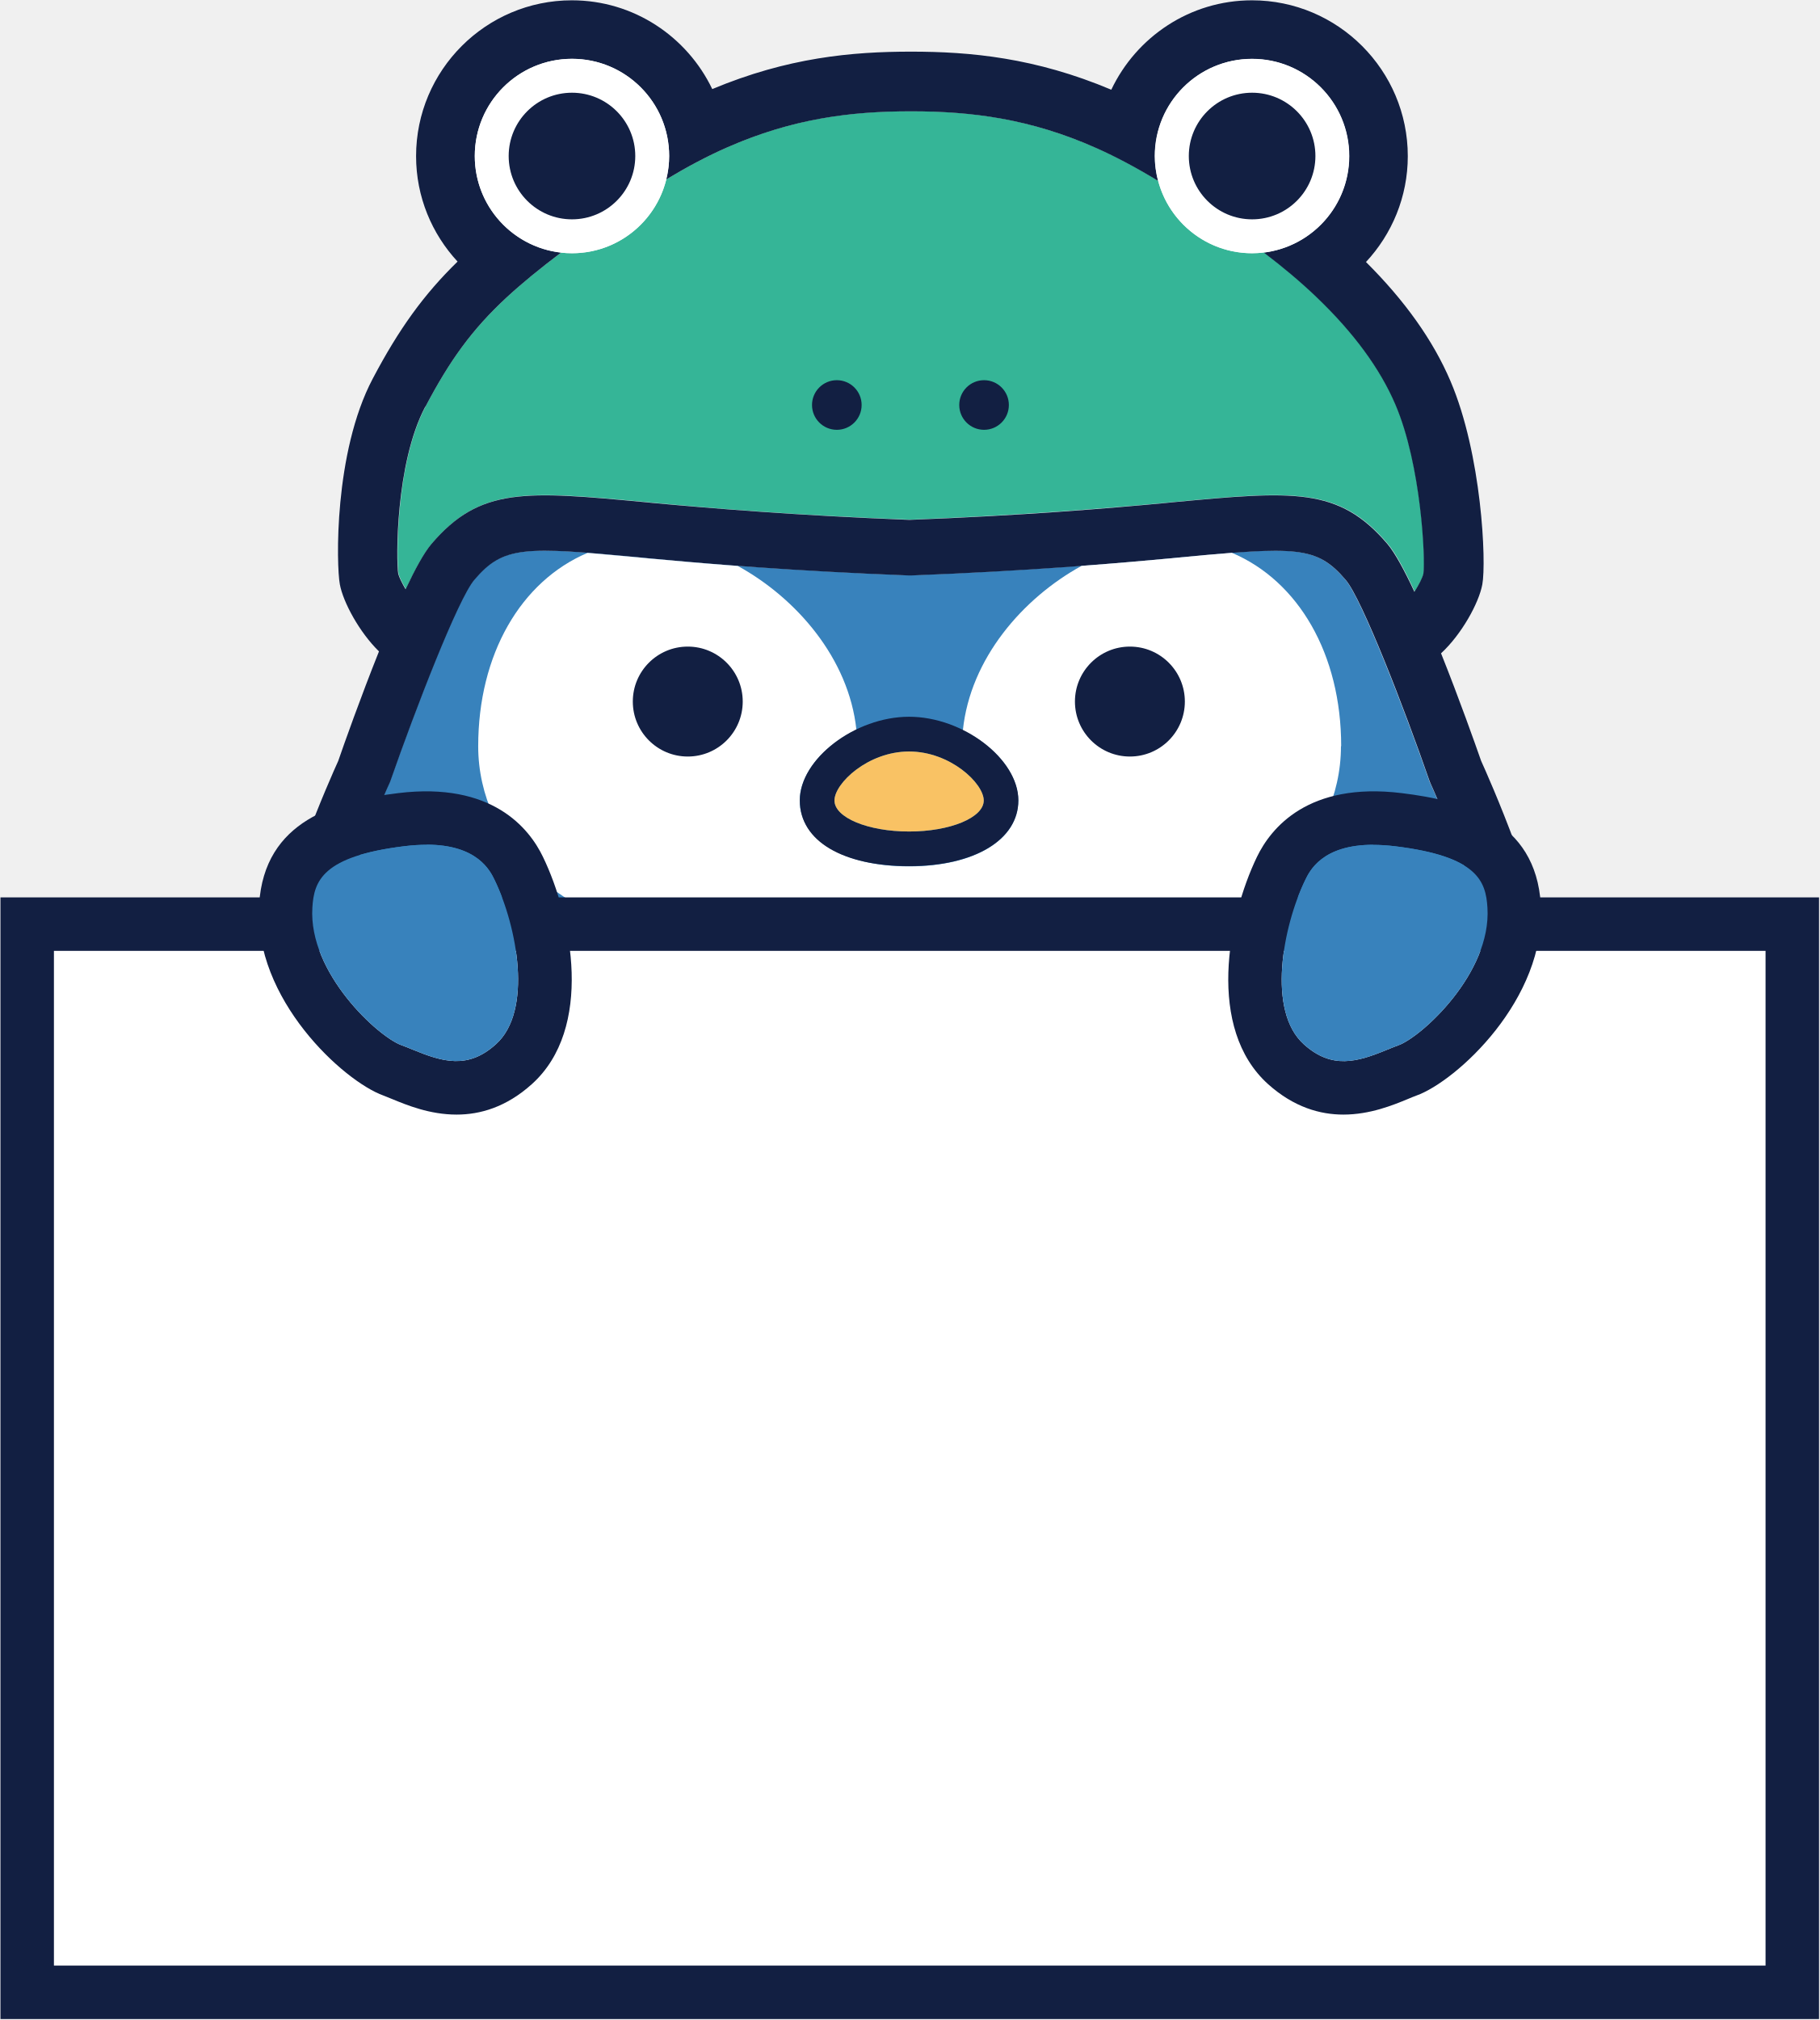
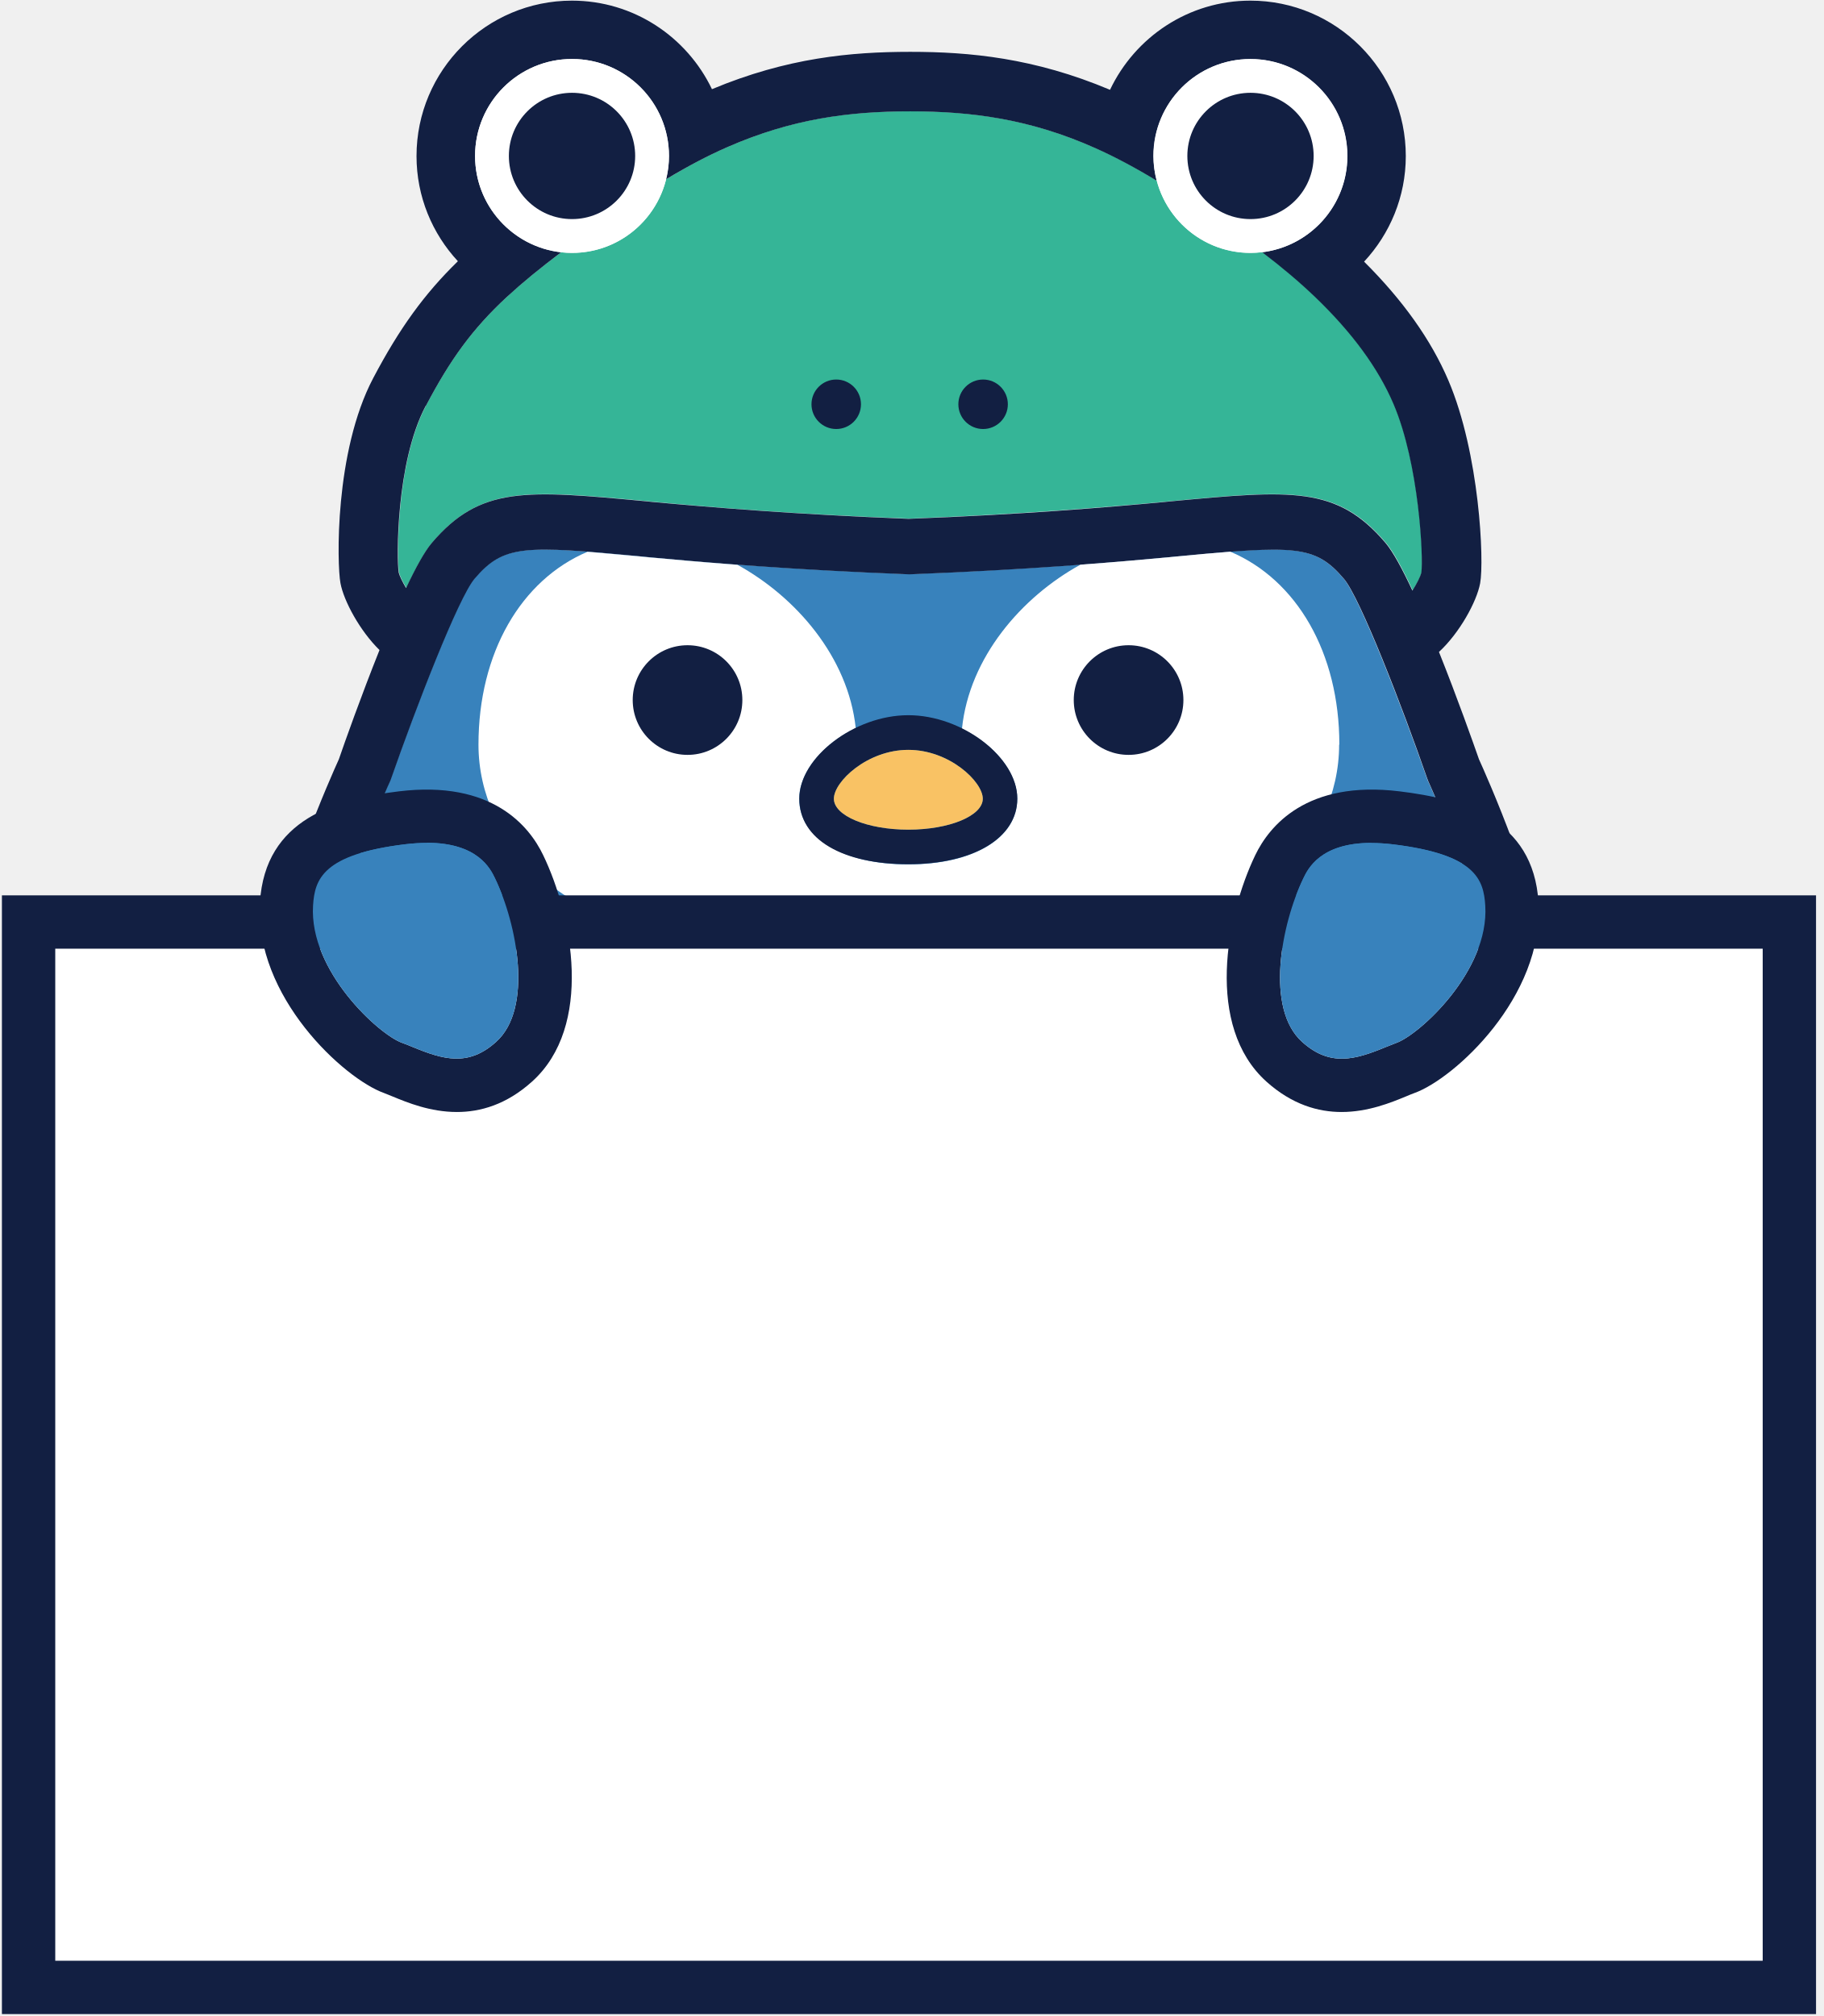
- <svg xmlns="http://www.w3.org/2000/svg" width="802" height="890" viewBox="0 0 802 890" fill="none">
-   <path d="M659.472 433.972C655.938 401.224 630.493 345.434 630.21 344.868C630.022 344.491 629.88 344.161 629.786 343.784C618.76 312.167 600.053 263.821 592.938 255.434C580.074 240.356 571.074 240.733 519.1 245.586L516.272 245.869C489.743 248.366 452.707 251.476 401.392 253.455C401.062 253.455 400.732 253.455 400.45 253.455C349.088 251.476 312.051 248.366 285.569 245.869L282.742 245.586C230.768 240.733 221.768 240.356 208.904 255.387C201.742 263.774 183.035 312.12 172.009 343.737C171.867 344.114 171.726 344.491 171.585 344.821C171.349 345.386 145.857 401.177 142.323 433.925C137.94 474.543 144.443 499.469 161.077 505.925C167.014 508.234 178.134 501.307 185.344 493.014C180.066 463.894 184.448 431.616 187.417 413.334C187.935 410.035 194.438 382.423 194.485 387.936C194.627 413.899 199.527 476.805 215.548 505.595C215.595 505.689 215.642 505.831 215.737 505.972C253.857 573.542 305.454 601.155 391.167 605.914C394.937 606.102 406.104 606.102 409.874 605.914C495.586 601.155 547.184 573.542 585.304 505.972C585.351 505.878 585.445 505.736 585.493 505.595C601.466 476.852 606.367 413.946 606.556 387.936C606.556 382.47 613.105 410.035 613.624 413.334C616.592 431.522 620.927 463.423 615.838 492.307C623.001 500.883 634.545 508.281 640.671 505.925C657.305 499.422 663.807 474.543 659.425 433.925L659.472 433.972Z" fill="#3882BC" />
-   <path d="M615.085 178.157C608.299 162.325 596.707 146.539 580.498 130.99C573.571 124.346 565.749 117.749 557.126 111.199C555.383 111.435 553.592 111.576 551.801 111.576C531.917 111.576 515.236 98.006 510.382 79.629C501.005 73.927 491.958 69.074 483.335 65.257C454.262 52.346 428.628 49.001 401.534 49.001C374.439 49.001 349.23 52.252 320.533 64.88C311.91 68.65 302.957 73.409 293.627 79.016C289.009 97.723 272.187 111.576 252.067 111.576C250.418 111.576 248.815 111.482 247.26 111.294C237.836 118.409 230.014 124.77 223.323 130.99C207.915 145.267 198.255 158.696 187.511 179.147C174.271 204.262 174.695 246.953 175.637 252.701C175.967 254.209 177.239 256.801 178.888 259.534C183.082 250.628 187.04 243.371 190.292 239.555C211.779 214.345 231.711 216.23 285.051 221.225L287.831 221.508C313.936 223.958 350.408 227.021 400.921 228.953C451.434 226.974 487.859 223.911 514.011 221.508L516.791 221.225C570.084 216.23 590.063 214.345 611.55 239.555C614.943 243.513 619.09 251.24 623.472 260.665C625.451 257.555 627.053 254.398 627.43 252.607C628.325 246.152 626.488 204.827 615.085 178.157Z" fill="#35B597" />
-   <path d="M368.784 189.372C374.822 189.372 379.717 184.477 379.717 178.44C379.717 172.402 374.822 167.508 368.784 167.508C362.747 167.508 357.853 172.402 357.853 178.44C357.853 184.477 362.747 189.372 368.784 189.372Z" fill="#121F42" />
-   <path d="M433.67 189.372C439.707 189.372 444.602 184.477 444.602 178.44C444.602 172.402 439.707 167.508 433.67 167.508C427.632 167.508 422.738 172.402 422.738 178.44C422.738 184.477 427.632 189.372 433.67 189.372Z" fill="#121F42" />
-   <path d="M324.161 646.814C319.402 649.877 315.68 649.594 313.371 648.793C311.062 647.992 309.931 646.532 309.789 646.108C308.988 643.422 306.538 635.223 298.433 632.395C296.737 631.783 295.088 631.547 293.533 631.547C288.255 631.547 284.062 634.421 282.035 635.835L281.14 636.448C267.381 645.212 255.883 646.814 249.758 645.353C246.129 644.505 244.669 642.715 243.915 641.442C236.375 628.767 246.695 611.427 260.972 598.705C276.098 606.809 294.899 615.856 303.946 619.343C320.297 625.563 334.104 627.354 345.318 627.966C339.098 635.694 331.135 642.291 324.161 646.814Z" fill="#F9C264" />
-   <path d="M557.644 641.442C556.89 642.715 555.477 644.458 551.801 645.353C545.676 646.814 534.178 645.259 520.419 636.448L519.524 635.835C516.885 633.997 510.759 629.71 503.126 632.348C495.068 635.175 492.571 643.375 491.77 646.06C491.628 646.484 490.497 647.945 488.141 648.746C485.88 649.547 482.11 649.877 477.304 646.767C470.33 642.243 462.366 635.647 456.146 627.919C467.361 627.353 481.168 625.563 497.518 619.296C506.566 615.856 525.414 606.762 540.492 598.657C554.77 611.38 565.09 628.673 557.55 641.396L557.644 641.442Z" fill="#F9C264" />
-   <path d="M683.833 431.381C680.017 396.135 655.655 341.664 652.734 335.256C650.189 327.999 643.121 307.973 635.064 287.853C644.158 279.465 651.744 265.659 653.252 257.507C655.09 247.659 653.017 200.162 639.21 167.885C631.577 149.979 619.09 132.45 601.985 115.44C613.388 103.189 620.409 86.791 620.409 68.791C620.409 30.954 589.639 0.137 551.754 0.137C524.377 0.137 500.77 16.299 489.743 39.53C456.194 25.393 427.638 22.755 401.486 22.755C375.334 22.755 347.156 25.346 313.889 39.247C302.816 16.158 279.302 0.137 252.02 0.137C214.182 0.137 183.365 30.907 183.365 68.791C183.365 86.744 190.339 103.047 201.648 115.252C186.805 129.717 175.825 144.89 164.234 166.895C147.082 199.408 148.213 249.261 149.768 257.46C151.228 265.329 158.344 278.523 167.014 287.005C158.862 307.408 151.605 327.858 149.061 335.256C146.139 341.664 121.778 396.135 117.961 431.381C112.212 484.956 123.71 517.752 152.218 528.825C155.988 530.286 159.804 530.946 163.621 530.946C174.365 530.946 184.873 525.668 193.496 518.977C205.983 545.223 222.334 566.38 241.936 583.014C221.203 602.804 208.716 630.181 222.899 653.977C227.517 661.704 234.868 666.982 244.103 669.196C257.297 672.306 273.601 668.961 289.575 659.961C293.015 665.144 298.339 669.338 304.795 671.694C308.612 673.107 312.57 673.767 316.575 673.767C323.69 673.767 330.947 671.599 337.496 667.359C353.141 657.275 365.816 643.798 373.261 629.945C379.151 630.275 385.183 630.416 391.261 630.416H409.968C416.235 630.416 422.361 630.228 428.392 629.898C435.79 643.752 448.513 657.275 464.157 667.359C470.707 671.599 477.963 673.767 485.078 673.767C489.084 673.767 493.042 673.06 496.859 671.694C503.267 669.338 508.592 665.144 512.079 659.961C528.005 668.961 544.356 672.306 557.55 669.196C566.833 666.982 574.137 661.751 578.754 653.977C592.985 630.087 580.356 602.663 559.529 582.825C579.131 566.145 595.482 544.893 607.922 518.6C619.608 527.93 635.064 534.527 649.671 528.825C678.132 517.752 689.676 484.956 683.928 431.381H683.833ZM187.511 179.147C198.255 158.743 207.915 145.267 223.323 130.99C230.014 124.817 237.836 118.409 247.26 111.294C225.868 108.89 209.234 90.749 209.234 68.744C209.234 45.09 228.412 25.912 252.067 25.912C275.721 25.912 294.899 45.09 294.899 68.744C294.899 72.278 294.428 75.718 293.58 79.063C302.91 73.456 311.863 68.697 320.486 64.927C349.23 52.299 374.628 49.048 401.486 49.048C428.345 49.048 454.262 52.346 483.288 65.304C491.958 69.168 500.958 73.974 510.335 79.676C509.44 76.189 508.874 72.561 508.874 68.791C508.874 45.137 528.053 25.959 551.707 25.959C575.362 25.959 594.54 45.137 594.54 68.791C594.54 90.655 578.142 108.655 556.985 111.294C565.608 117.843 573.43 124.44 580.356 131.084C596.566 146.634 608.158 162.372 614.943 178.251C626.346 204.921 628.184 246.293 627.289 252.701C626.912 254.492 625.31 257.602 623.331 260.759C618.948 251.335 614.755 243.607 611.409 239.649C589.922 214.44 569.99 216.324 516.649 221.319L513.869 221.602C487.717 224.052 451.293 227.115 400.78 229.047C350.266 227.068 313.842 224.005 287.69 221.602L284.91 221.319C231.569 216.324 211.637 214.44 190.15 239.649C186.899 243.466 182.941 250.722 178.747 259.628C177.145 256.895 175.873 254.303 175.496 252.795C174.553 247.047 174.176 204.356 187.37 179.241L187.511 179.147ZM324.161 646.814C319.402 649.877 315.68 649.594 313.371 648.793C311.062 647.992 309.931 646.532 309.79 646.108C308.988 643.422 306.538 635.223 298.433 632.395C296.737 631.783 295.088 631.547 293.533 631.547C288.255 631.547 284.062 634.422 282.035 635.835L281.14 636.448C267.381 645.212 255.883 646.814 249.758 645.354C246.129 644.505 244.669 642.715 243.915 641.442C236.375 628.767 246.695 611.427 260.973 598.705C276.098 606.809 294.899 615.856 303.947 619.343C320.297 625.563 334.104 627.354 345.319 627.966C339.099 635.694 331.135 642.291 324.161 646.814ZM557.644 641.49C556.89 642.762 555.477 644.505 551.801 645.401C545.676 646.861 534.178 645.306 520.419 636.495L519.524 635.882C516.885 634.045 510.759 629.757 503.126 632.395C495.068 635.223 492.571 643.422 491.77 646.108C491.628 646.532 490.497 647.992 488.141 648.793C485.879 649.594 482.11 649.924 477.303 646.814C470.33 642.291 462.366 635.694 456.146 627.966C467.361 627.401 481.167 625.61 497.518 619.343C506.565 615.903 525.414 606.809 540.492 598.705C554.77 611.427 565.089 628.72 557.55 641.442L557.644 641.49ZM640.718 506.019C634.592 508.375 623.048 500.977 615.885 492.401C620.927 463.47 616.592 431.569 613.671 413.428C613.152 410.13 606.65 382.517 606.603 388.03C606.461 414.135 601.514 477.417 585.398 506.019C547.278 573.59 495.681 601.202 409.968 605.961C406.198 606.15 395.031 606.15 391.261 605.961C305.549 601.202 253.952 573.59 215.831 506.019C199.716 477.417 194.768 414.088 194.627 388.03C194.627 382.564 188.077 410.13 187.558 413.428C184.59 431.758 180.208 464.035 185.485 493.108C178.276 501.354 167.155 508.328 161.218 506.019C144.584 499.517 138.082 474.637 142.464 434.02C145.998 401.271 171.443 345.481 171.726 344.915C171.867 344.538 172.056 344.209 172.15 343.832C183.176 312.214 201.883 263.869 209.046 255.481C221.909 240.403 230.91 240.78 282.884 245.68L285.711 245.963C312.24 248.46 349.23 251.57 400.591 253.549C400.874 253.549 401.204 253.549 401.534 253.549C452.895 251.57 489.885 248.46 516.414 245.963L519.241 245.68C571.215 240.827 580.215 240.403 593.079 255.528C600.241 263.916 618.948 312.214 629.927 343.879C630.069 344.256 630.21 344.633 630.352 344.962C630.587 345.528 656.079 401.318 659.613 434.067C663.996 474.684 657.493 499.611 640.859 506.066L640.718 506.019Z" fill="#121F42" />
-   <path d="M551.802 111.576C575.457 111.576 594.634 92.4 594.634 68.744C594.634 45.088 575.457 25.912 551.802 25.912C528.146 25.912 508.969 45.088 508.969 68.744C508.969 92.4 528.146 111.576 551.802 111.576Z" fill="white" />
-   <path d="M252.067 111.576C275.722 111.576 294.899 92.4 294.899 68.744C294.899 45.088 275.722 25.912 252.067 25.912C228.411 25.912 209.234 45.088 209.234 68.744C209.234 92.4 228.411 111.576 252.067 111.576Z" fill="white" />
-   <path d="M252.067 96.639C267.473 96.639 279.962 84.15 279.962 68.744C279.962 53.338 267.473 40.849 252.067 40.849C236.661 40.849 224.171 53.338 224.171 68.744C224.171 84.15 236.661 96.639 252.067 96.639Z" fill="#121F42" />
-   <path d="M551.801 96.639C567.207 96.639 579.697 84.15 579.697 68.744C579.697 53.338 567.207 40.849 551.801 40.849C536.395 40.849 523.906 53.338 523.906 68.744C523.906 84.15 536.395 96.639 551.801 96.639Z" fill="#121F42" />
-   <path d="M591.053 328.753C591.053 288.23 572.252 256 542.895 243.56C536.11 244.078 528.335 244.785 519.099 245.68L516.272 245.963C505.057 247 491.864 248.178 476.644 249.309C450.68 263.586 427.591 290.209 424.34 321.732C438.287 328.659 448.748 340.722 448.748 352.737C448.748 370.078 429.382 381.716 400.591 381.716C371.8 381.716 352.434 370.078 352.434 352.737C352.434 340.627 363.177 328.376 377.408 321.497C374.062 290.115 351.02 263.586 325.151 249.356C309.931 248.225 296.737 247.047 285.522 246.01L282.695 245.727C273.459 244.879 265.684 244.172 258.899 243.607C229.543 256.047 210.742 288.277 210.742 328.8C210.742 372.575 250.04 408.716 293.815 408.716C295.323 408.716 296.784 408.575 298.292 408.48C281.423 427.658 271.292 451.643 271.292 477.7C271.292 540.511 329.439 591.401 401.156 591.401C472.874 591.401 531.021 540.464 531.021 477.7C531.021 451.643 520.89 427.706 504.068 408.528C505.34 408.575 506.612 408.716 507.885 408.716C551.66 408.716 590.958 372.575 590.958 328.8L591.053 328.753Z" fill="white" />
-   <path d="M303.098 333.324C316.475 333.324 327.318 322.48 327.318 309.104C327.318 295.728 316.475 284.884 303.098 284.884C289.722 284.884 278.878 295.728 278.878 309.104C278.878 322.48 289.722 333.324 303.098 333.324Z" fill="#121F42" />
-   <path d="M497.942 333.324C511.319 333.324 522.162 322.48 522.162 309.104C522.162 295.728 511.319 284.884 497.942 284.884C484.566 284.884 473.722 295.728 473.722 309.104C473.722 322.48 484.566 333.324 497.942 333.324Z" fill="#121F42" />
-   <path d="M400.638 315.795C376.795 315.795 352.481 334.407 352.481 352.643C352.481 370.878 371.848 381.622 400.638 381.622C429.429 381.622 448.796 369.983 448.796 352.643C448.796 334.407 424.481 315.795 400.638 315.795ZM400.638 366.355C382.497 366.355 367.748 360.229 367.748 352.69C367.748 345.151 382.497 331.109 400.638 331.109C418.78 331.109 433.529 345.151 433.529 352.69C433.529 360.229 418.78 366.355 400.638 366.355Z" fill="#121F42" />
-   <path d="M400.638 366.355C382.497 366.355 367.748 360.229 367.748 352.69C367.748 345.151 382.497 331.109 400.638 331.109C418.78 331.109 433.529 345.151 433.529 352.69C433.529 360.229 418.78 366.355 400.638 366.355Z" fill="#F9C264" />
-   <path d="M789.855 407.161H11.987V877.797H789.855V407.161Z" fill="white" />
-   <path d="M778.075 418.941V866.017H23.767V418.941H778.075ZM801.635 395.381H0.207V889.577H801.635V395.381Z" fill="#121F42" />
-   <path d="M201.176 491.082C189.396 491.082 179.265 486.888 172.857 484.25C171.443 483.684 170.124 483.119 168.993 482.695C151.464 476.428 111.6 440.145 114.191 398.491C116.453 361.407 148.165 352.784 175.542 349.439C216.82 344.397 233.218 364.894 239.297 377.57C252.255 404.381 261.632 453.15 234.396 477.653C223.04 487.878 211.496 491.082 201.223 491.082H201.176ZM187.982 372.198C185.061 372.198 181.857 372.386 178.323 372.81C142.04 377.24 138.364 388.172 137.657 399.905C135.867 428.789 166.778 456.873 176.909 460.501C178.37 461.02 180.019 461.679 181.81 462.433C195.098 467.899 206.218 471.245 218.564 460.077C234.915 445.376 227.894 408.245 217.998 387.748C216.019 383.648 210.459 372.151 187.982 372.151V372.198Z" fill="#121F42" />
-   <path d="M592.042 491.082C581.77 491.082 570.225 487.878 558.822 477.653C531.633 453.15 541.01 404.381 553.921 377.57C560.047 364.894 576.445 344.397 617.676 349.439C645.053 352.784 676.765 361.407 679.027 398.491C681.571 440.192 641.754 476.428 624.225 482.695C623.095 483.119 621.775 483.637 620.361 484.25C613.953 486.888 603.775 491.082 592.042 491.082ZM605.189 372.198C582.665 372.198 577.152 383.695 575.173 387.795C565.277 408.292 558.256 445.423 574.607 460.124C586.953 471.244 598.121 467.946 611.361 462.48C613.199 461.726 614.848 461.067 616.262 460.548C626.393 456.92 657.304 428.836 655.514 399.952C654.807 388.219 651.131 377.287 614.848 372.858C611.314 372.434 608.11 372.245 605.189 372.245V372.198Z" fill="#121F42" />
-   <path d="M187.983 372.198C185.061 372.198 181.857 372.386 178.323 372.81C142.04 377.24 138.364 388.172 137.658 399.905C135.867 428.789 166.778 456.873 176.909 460.501C178.37 461.019 180.019 461.679 181.81 462.433C195.098 467.899 206.218 471.245 218.564 460.077C234.915 445.376 227.894 408.245 217.998 387.748C216.019 383.648 210.459 372.151 187.983 372.151V372.198Z" fill="#3882BC" />
-   <path d="M605.189 372.198C582.665 372.198 577.152 383.695 575.173 387.795C565.278 408.292 558.257 445.423 574.608 460.124C586.953 471.244 598.121 467.946 611.362 462.48C613.2 461.726 614.849 461.066 616.262 460.548C626.393 456.92 657.304 428.836 655.514 399.952C654.807 388.219 651.132 377.287 614.849 372.858C611.315 372.433 608.11 372.245 605.189 372.245V372.198Z" fill="#3882BC" />
+ <svg xmlns="http://www.w3.org/2000/svg" width="171" height="189" viewBox="0 0 171 189" fill="none">
+   <path d="M140.089 92.13C139.339 85.18 133.939 73.34 133.879 73.22C133.839 73.14 133.809 73.07 133.789 72.99C131.449 66.28 127.479 56.02 125.969 54.24C123.239 51.04 121.329 51.12 110.299 52.15L109.699 52.21C104.069 52.74 96.209 53.4 85.319 53.82C85.249 53.82 85.179 53.82 85.119 53.82C74.219 53.4 66.359 52.74 60.739 52.21L60.139 52.15C49.109 51.12 47.199 51.04 44.469 54.23C42.949 56.01 38.979 66.27 36.639 72.98C36.609 73.06 36.579 73.14 36.549 73.21C36.499 73.33 31.089 85.17 30.339 92.12C29.409 100.74 30.789 106.03 34.319 107.4C35.579 107.89 37.939 106.42 39.469 104.66C38.349 98.48 39.279 91.63 39.909 87.75C40.019 87.05 41.399 81.19 41.409 82.36C41.439 87.87 42.479 101.22 45.879 107.33C45.889 107.35 45.899 107.38 45.919 107.41C54.009 121.75 64.959 127.61 83.149 128.62C83.949 128.66 86.319 128.66 87.119 128.62C105.309 127.61 116.259 121.75 124.349 107.41C124.359 107.39 124.379 107.36 124.389 107.33C127.779 101.23 128.819 87.88 128.859 82.36C128.859 81.2 130.249 87.05 130.359 87.75C130.989 91.61 131.909 98.38 130.829 104.51C132.349 106.33 134.799 107.9 136.099 107.4C139.629 106.02 141.009 100.74 140.079 92.12L140.089 92.13Z" fill="#3882BC" />
+   <path d="M130.669 37.84C129.229 34.48 126.769 31.13 123.329 27.83C121.859 26.42 120.199 25.02 118.369 23.63C117.999 23.68 117.619 23.71 117.239 23.71C113.019 23.71 109.479 20.83 108.449 16.93C106.459 15.72 104.539 14.69 102.709 13.88C96.539 11.14 91.099 10.43 85.349 10.43C79.599 10.43 74.249 11.12 68.159 13.8C66.329 14.6 64.429 15.61 62.449 16.8C61.469 20.77 57.899 23.71 53.629 23.71C53.279 23.71 52.939 23.69 52.609 23.65C50.609 25.16 48.949 26.51 47.529 27.83C44.259 30.86 42.209 33.71 39.929 38.05C37.119 43.38 37.209 52.44 37.409 53.66C37.479 53.98 37.749 54.53 38.099 55.11C38.989 53.22 39.829 51.68 40.519 50.87C45.079 45.52 49.309 45.92 60.629 46.98L61.219 47.04C66.759 47.56 74.499 48.21 85.219 48.62C95.939 48.2 103.669 47.55 109.219 47.04L109.809 46.98C121.119 45.92 125.359 45.52 129.919 50.87C130.639 51.71 131.519 53.35 132.449 55.35C132.869 54.69 133.209 54.02 133.289 53.64C133.479 52.27 133.089 43.5 130.669 37.84Z" fill="#35B597" />
+   <path d="M78.4 40.22C79.681 40.22 80.72 39.181 80.72 37.9C80.72 36.619 79.681 35.58 78.4 35.58C77.118 35.58 76.08 36.619 76.08 37.9C76.08 39.181 77.118 40.22 78.4 40.22Z" fill="#121F42" />
+   <path d="M92.17 40.22C93.451 40.22 94.49 39.181 94.49 37.9C94.49 36.619 93.451 35.58 92.17 35.58C90.888 35.58 89.85 36.619 89.85 37.9C89.85 39.181 90.888 40.22 92.17 40.22Z" fill="#121F42" />
+   <path d="M68.929 137.3C67.919 137.95 67.129 137.89 66.639 137.72C66.149 137.55 65.909 137.24 65.879 137.15C65.709 136.58 65.189 134.84 63.469 134.24C63.109 134.11 62.759 134.06 62.429 134.06C61.309 134.06 60.419 134.67 59.989 134.97L59.799 135.1C56.879 136.96 54.439 137.3 53.139 136.99C52.369 136.81 52.059 136.43 51.899 136.16C50.299 133.47 52.489 129.79 55.519 127.09C58.729 128.81 62.719 130.73 64.639 131.47C68.109 132.79 71.039 133.17 73.419 133.3C72.099 134.94 70.409 136.34 68.929 137.3Z" fill="#F9C264" />
+   <path d="M118.479 136.16C118.319 136.43 118.019 136.8 117.239 136.99C115.939 137.3 113.499 136.97 110.579 135.1L110.389 134.97C109.829 134.58 108.529 133.67 106.909 134.23C105.199 134.83 104.669 136.57 104.499 137.14C104.469 137.23 104.229 137.54 103.729 137.71C103.249 137.88 102.449 137.95 101.429 137.29C99.949 136.33 98.26 134.93 96.939 133.29C99.32 133.17 102.249 132.79 105.719 131.46C107.639 130.73 111.639 128.8 114.839 127.08C117.869 129.78 120.059 133.45 118.459 136.15L118.479 136.16Z" fill="#F9C264" />
+   <path d="M145.259 91.58C144.449 84.1 139.279 72.54 138.659 71.18C138.119 69.64 136.619 65.39 134.909 61.12C136.839 59.34 138.449 56.41 138.769 54.68C139.159 52.59 138.719 42.51 135.789 35.66C134.169 31.86 131.519 28.14 127.889 24.53C130.309 21.93 131.799 18.45 131.799 14.63C131.799 6.6 125.269 0.06 117.229 0.06C111.419 0.06 106.409 3.49 104.069 8.42C96.95 5.42 90.889 4.86 85.34 4.86C79.79 4.86 73.809 5.41 66.749 8.36C64.4 3.46 59.41 0.06 53.62 0.06C45.59 0.06 39.05 6.59 39.05 14.63C39.05 18.44 40.529 21.9 42.929 24.49C39.779 27.56 37.45 30.78 34.989 35.45C31.349 42.35 31.59 52.93 31.919 54.67C32.23 56.34 33.739 59.14 35.58 60.94C33.849 65.27 32.309 69.61 31.77 71.18C31.149 72.54 25.98 84.1 25.169 91.58C23.95 102.95 26.39 109.91 32.44 112.26C33.239 112.57 34.05 112.71 34.859 112.71C37.139 112.71 39.37 111.59 41.2 110.17C43.849 115.74 47.319 120.23 51.48 123.76C47.08 127.96 44.429 133.77 47.44 138.82C48.419 140.46 49.98 141.58 51.94 142.05C54.739 142.71 58.2 142 61.59 140.09C62.319 141.19 63.45 142.08 64.82 142.58C65.629 142.88 66.469 143.02 67.32 143.02C68.829 143.02 70.37 142.56 71.76 141.66C75.079 139.52 77.769 136.66 79.35 133.72C80.6 133.79 81.879 133.82 83.169 133.82H87.139C88.469 133.82 89.769 133.78 91.049 133.71C92.62 136.65 95.32 139.52 98.639 141.66C100.029 142.56 101.569 143.02 103.079 143.02C103.929 143.02 104.769 142.87 105.579 142.58C106.939 142.08 108.069 141.19 108.809 140.09C112.189 142 115.659 142.71 118.459 142.05C120.429 141.58 121.979 140.47 122.959 138.82C125.979 133.75 123.299 127.93 118.879 123.72C123.039 120.18 126.509 115.67 129.149 110.09C131.629 112.07 134.909 113.47 138.009 112.26C144.049 109.91 146.499 102.95 145.279 91.58H145.259ZM39.929 38.05C42.209 33.72 44.26 30.86 47.529 27.83C48.95 26.52 50.609 25.16 52.609 23.65C48.069 23.14 44.539 19.29 44.539 14.62C44.539 9.6 48.609 5.53 53.63 5.53C58.65 5.53 62.719 9.6 62.719 14.62C62.719 15.37 62.62 16.1 62.44 16.81C64.419 15.62 66.32 14.61 68.15 13.81C74.249 11.13 79.639 10.44 85.34 10.44C91.04 10.44 96.54 11.14 102.699 13.89C104.539 14.71 106.449 15.73 108.439 16.94C108.249 16.2 108.129 15.43 108.129 14.63C108.129 9.61 112.199 5.54 117.219 5.54C122.239 5.54 126.309 9.61 126.309 14.63C126.309 19.27 122.829 23.09 118.339 23.65C120.169 25.04 121.829 26.44 123.299 27.85C126.739 31.15 129.199 34.49 130.639 37.86C133.059 43.52 133.449 52.3 133.259 53.66C133.179 54.04 132.839 54.7 132.419 55.37C131.489 53.37 130.599 51.73 129.889 50.89C125.329 45.54 121.099 45.94 109.779 47L109.189 47.06C103.639 47.58 95.909 48.23 85.189 48.64C74.469 48.22 66.74 47.57 61.19 47.06L60.599 47C49.279 45.94 45.05 45.54 40.489 50.89C39.8 51.7 38.959 53.24 38.069 55.13C37.73 54.55 37.459 54 37.38 53.68C37.179 52.46 37.099 43.4 39.9 38.07L39.929 38.05ZM68.93 137.3C67.919 137.95 67.129 137.89 66.639 137.72C66.15 137.55 65.909 137.24 65.879 137.15C65.71 136.58 65.189 134.84 63.469 134.24C63.109 134.11 62.76 134.06 62.429 134.06C61.309 134.06 60.419 134.67 59.989 134.97L59.8 135.1C56.88 136.96 54.44 137.3 53.139 136.99C52.37 136.81 52.059 136.43 51.9 136.16C50.3 133.47 52.489 129.79 55.52 127.09C58.73 128.81 62.719 130.73 64.639 131.47C68.109 132.79 71.04 133.17 73.419 133.3C72.1 134.94 70.409 136.34 68.93 137.3ZM118.479 136.17C118.319 136.44 118.019 136.81 117.239 137C115.939 137.31 113.499 136.98 110.579 135.11L110.389 134.98C109.829 134.59 108.529 133.68 106.909 134.24C105.199 134.84 104.669 136.58 104.499 137.15C104.469 137.24 104.229 137.55 103.729 137.72C103.249 137.89 102.449 137.96 101.429 137.3C99.95 136.34 98.26 134.94 96.939 133.3C99.32 133.18 102.249 132.8 105.719 131.47C107.639 130.74 111.639 128.81 114.839 127.09C117.869 129.79 120.059 133.46 118.459 136.16L118.479 136.17ZM136.109 107.42C134.809 107.92 132.359 106.35 130.839 104.53C131.909 98.39 130.989 91.62 130.369 87.77C130.259 87.07 128.879 81.21 128.869 82.38C128.839 87.92 127.789 101.35 124.369 107.42C116.279 121.76 105.329 127.62 87.139 128.63C86.34 128.67 83.969 128.67 83.169 128.63C64.98 127.62 54.029 121.76 45.94 107.42C42.52 101.35 41.469 87.91 41.44 82.38C41.44 81.22 40.05 87.07 39.94 87.77C39.309 91.66 38.38 98.51 39.499 104.68C37.969 106.43 35.609 107.91 34.349 107.42C30.82 106.04 29.439 100.76 30.369 92.14C31.119 85.19 36.52 73.35 36.58 73.23C36.609 73.15 36.65 73.08 36.669 73C39.01 66.29 42.98 56.03 44.499 54.25C47.23 51.05 49.139 51.13 60.169 52.17L60.77 52.23C66.4 52.76 74.249 53.42 85.15 53.84C85.21 53.84 85.279 53.84 85.35 53.84C96.249 53.42 104.099 52.76 109.729 52.23L110.329 52.17C121.359 51.14 123.269 51.05 125.999 54.26C127.519 56.04 131.489 66.29 133.819 73.01C133.849 73.09 133.879 73.17 133.909 73.24C133.959 73.36 139.369 85.2 140.119 92.15C141.049 100.77 139.669 106.06 136.139 107.43L136.109 107.42Z" fill="#121F42" />
+   <path d="M117.239 23.71C122.26 23.71 126.329 19.64 126.329 14.62C126.329 9.6 122.26 5.53 117.239 5.53C112.219 5.53 108.149 9.6 108.149 14.62C108.149 19.64 112.219 23.71 117.239 23.71Z" fill="white" />
+   <path d="M53.63 23.71C58.65 23.71 62.72 19.64 62.72 14.62C62.72 9.6 58.65 5.53 53.63 5.53C48.609 5.53 44.54 9.6 44.54 14.62C44.54 19.64 48.609 23.71 53.63 23.71Z" fill="white" />
+   <path d="M53.63 20.54C56.899 20.54 59.55 17.89 59.55 14.62C59.55 11.351 56.899 8.7 53.63 8.7C50.36 8.7 47.709 11.351 47.709 14.62C47.709 17.89 50.36 20.54 53.63 20.54Z" fill="#121F42" />
+   <path d="M117.239 20.54C120.509 20.54 123.159 17.89 123.159 14.62C123.159 11.351 120.509 8.7 117.239 8.7C113.97 8.7 111.319 11.351 111.319 14.62C111.319 17.89 113.97 20.54 117.239 20.54Z" fill="#121F42" />
+   <path d="M125.569 69.8C125.569 61.2 121.579 54.36 115.349 51.72C113.909 51.83 112.259 51.98 110.299 52.17L109.699 52.23C107.319 52.45 104.519 52.7 101.289 52.94C95.779 55.97 90.879 61.62 90.189 68.31C93.149 69.78 95.369 72.34 95.369 74.89C95.369 78.57 91.259 81.04 85.149 81.04C79.039 81.04 74.929 78.57 74.929 74.89C74.929 72.32 77.209 69.72 80.229 68.26C79.519 61.6 74.629 55.97 69.139 52.95C65.909 52.71 63.109 52.46 60.729 52.24L60.129 52.18C58.169 52 56.519 51.85 55.079 51.73C48.849 54.37 44.859 61.21 44.859 69.81C44.859 79.1 53.199 86.77 62.489 86.77C62.809 86.77 63.119 86.74 63.439 86.72C59.859 90.79 57.709 95.88 57.709 101.41C57.709 114.74 70.049 125.54 85.269 125.54C100.489 125.54 112.829 114.73 112.829 101.41C112.829 95.88 110.679 90.8 107.109 86.73C107.379 86.74 107.649 86.77 107.919 86.77C117.209 86.77 125.549 79.1 125.549 69.81L125.569 69.8Z" fill="white" />
+   <path d="M64.459 70.77C67.298 70.77 69.599 68.469 69.599 65.63C69.599 62.791 67.298 60.49 64.459 60.49C61.621 60.49 59.319 62.791 59.319 65.63C59.319 68.469 61.621 70.77 64.459 70.77Z" fill="#121F42" />
+   <path d="M105.809 70.77C108.648 70.77 110.949 68.469 110.949 65.63C110.949 62.791 108.648 60.49 105.809 60.49C102.971 60.49 100.669 62.791 100.669 65.63C100.669 68.469 102.971 70.77 105.809 70.77Z" fill="#121F42" />
+   <path d="M85.159 67.05C80.1 67.05 74.939 71 74.939 74.87C74.939 78.74 79.049 81.02 85.159 81.02C91.269 81.02 95.379 78.55 95.379 74.87C95.379 71 90.219 67.05 85.159 67.05ZM85.159 77.78C81.309 77.78 78.179 76.48 78.179 74.88C78.179 73.28 81.309 70.3 85.159 70.3C89.01 70.3 92.139 73.28 92.139 74.88C92.139 76.48 89.01 77.78 85.159 77.78Z" fill="#121F42" />
+   <path d="M85.16 77.78C81.31 77.78 78.18 76.48 78.18 74.88C78.18 73.28 81.31 70.3 85.16 70.3C89.01 70.3 92.14 73.28 92.14 74.88C92.14 76.48 89.01 77.78 85.16 77.78Z" fill="#F9C264" />
+   <path d="M167.76 86.44H2.68V186.32H167.76V86.44Z" fill="white" />
+   <path d="M165.26 88.94V183.82H5.18V88.94H165.26ZM170.26 83.94H0.18V188.82H170.26V83.94Z" fill="#121F42" />
+   <path d="M42.83 104.25C40.33 104.25 38.18 103.36 36.82 102.8C36.52 102.68 36.24 102.56 36 102.47C32.28 101.14 23.82 93.44 24.37 84.6C24.85 76.73 31.58 74.9 37.39 74.19C46.15 73.12 49.63 77.47 50.92 80.16C53.67 85.85 55.66 96.2 49.88 101.4C47.47 103.57 45.02 104.25 42.84 104.25H42.83ZM40.03 79.02C39.41 79.02 38.73 79.06 37.98 79.15C30.28 80.09 29.5 82.41 29.35 84.9C28.97 91.03 35.53 96.99 37.68 97.76C37.99 97.87 38.34 98.01 38.72 98.17C41.54 99.33 43.9 100.04 46.52 97.67C49.99 94.55 48.5 86.67 46.4 82.32C45.98 81.45 44.8 79.01 40.03 79.01V79.02Z" fill="#121F42" />
+   <path d="M125.78 104.25C123.6 104.25 121.15 103.57 118.73 101.4C112.96 96.2 114.95 85.85 117.69 80.16C118.99 77.47 122.47 73.12 131.22 74.19C137.03 74.9 143.76 76.73 144.24 84.6C144.78 93.45 136.33 101.14 132.61 102.47C132.37 102.56 132.09 102.67 131.79 102.8C130.43 103.36 128.27 104.25 125.78 104.25ZM128.57 79.02C123.79 79.02 122.62 81.46 122.2 82.33C120.1 86.68 118.61 94.56 122.08 97.68C124.7 100.04 127.07 99.34 129.88 98.18C130.27 98.02 130.62 97.88 130.92 97.77C133.07 97 139.63 91.04 139.25 84.91C139.1 82.42 138.32 80.1 130.62 79.16C129.87 79.07 129.19 79.03 128.57 79.03V79.02Z" fill="#121F42" />
+   <path d="M40.03 79.02C39.41 79.02 38.73 79.06 37.98 79.15C30.28 80.09 29.5 82.41 29.35 84.9C28.97 91.03 35.53 96.99 37.68 97.76C37.99 97.87 38.34 98.01 38.72 98.17C41.54 99.33 43.9 100.04 46.52 97.67C49.99 94.55 48.5 86.67 46.4 82.32C45.98 81.45 44.8 79.01 40.03 79.01V79.02Z" fill="#3882BC" />
+   <path d="M128.57 79.02C123.79 79.02 122.62 81.46 122.2 82.33C120.1 86.68 118.61 94.56 122.08 97.68C124.7 100.04 127.07 99.34 129.88 98.18C130.27 98.02 130.62 97.88 130.92 97.77C133.07 97 139.63 91.04 139.25 84.91C139.1 82.42 138.32 80.1 130.62 79.16C129.87 79.07 129.19 79.03 128.57 79.03V79.02Z" fill="#3882BC" />
</svg>
